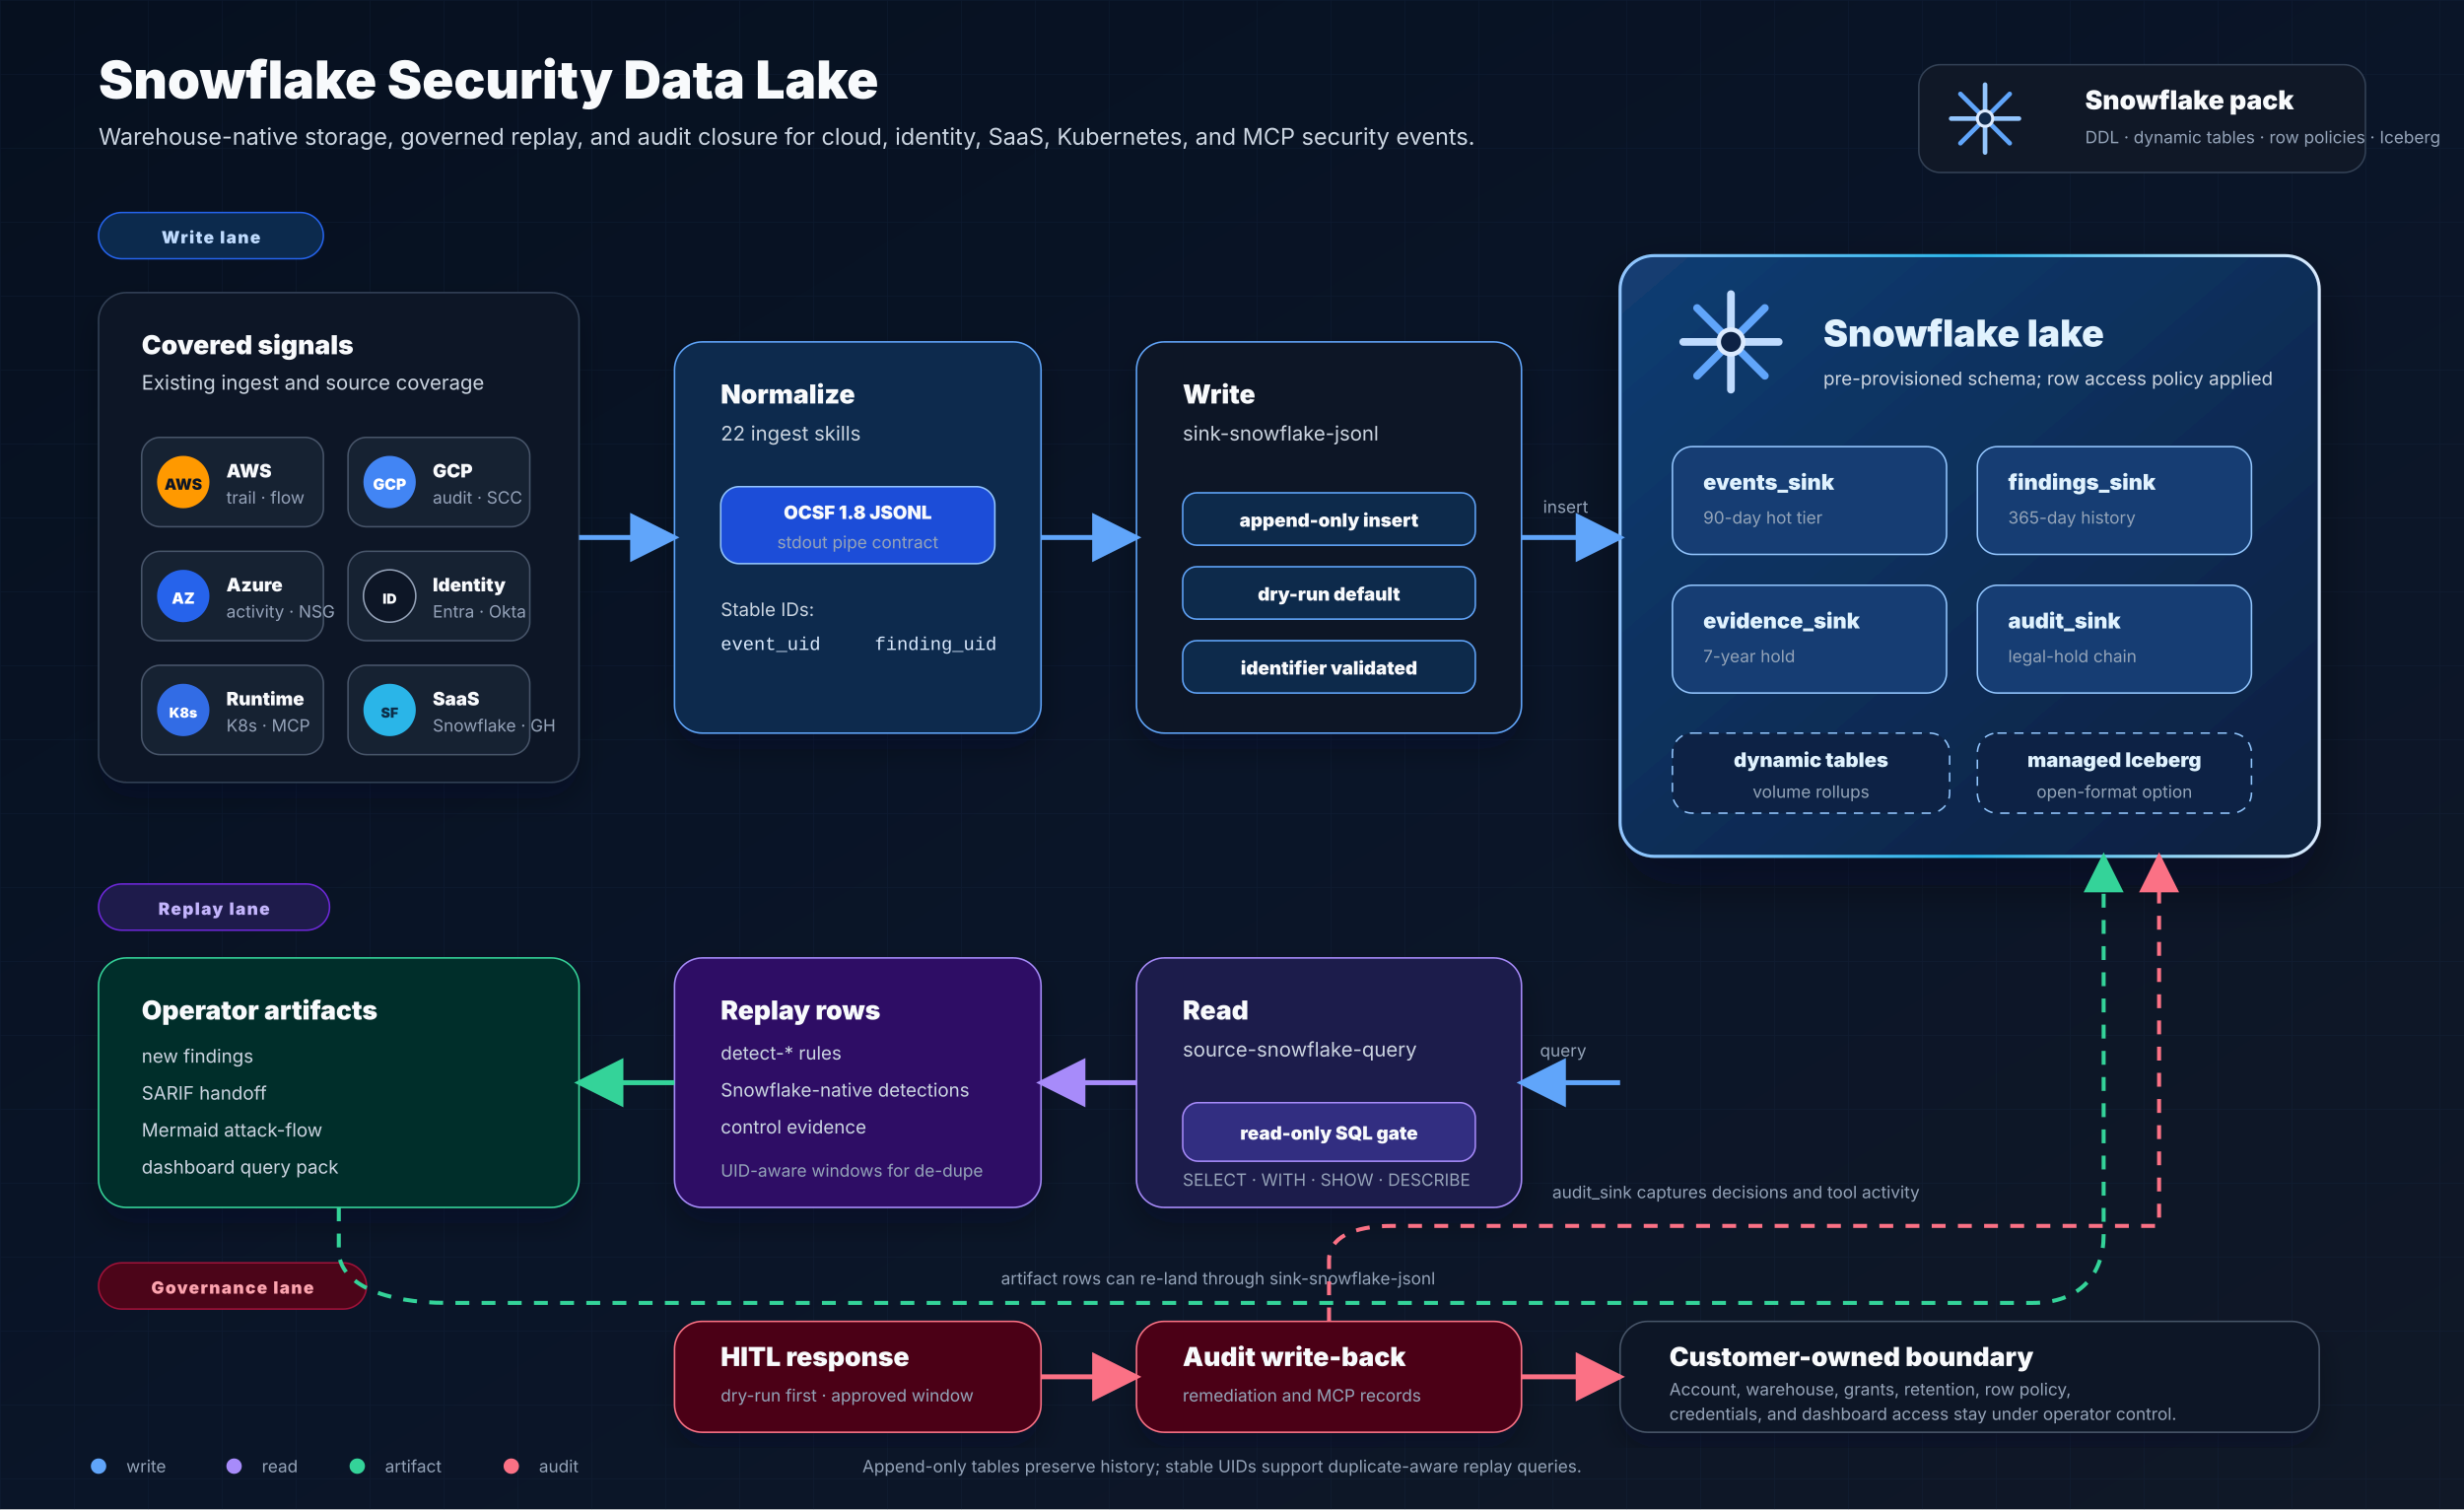
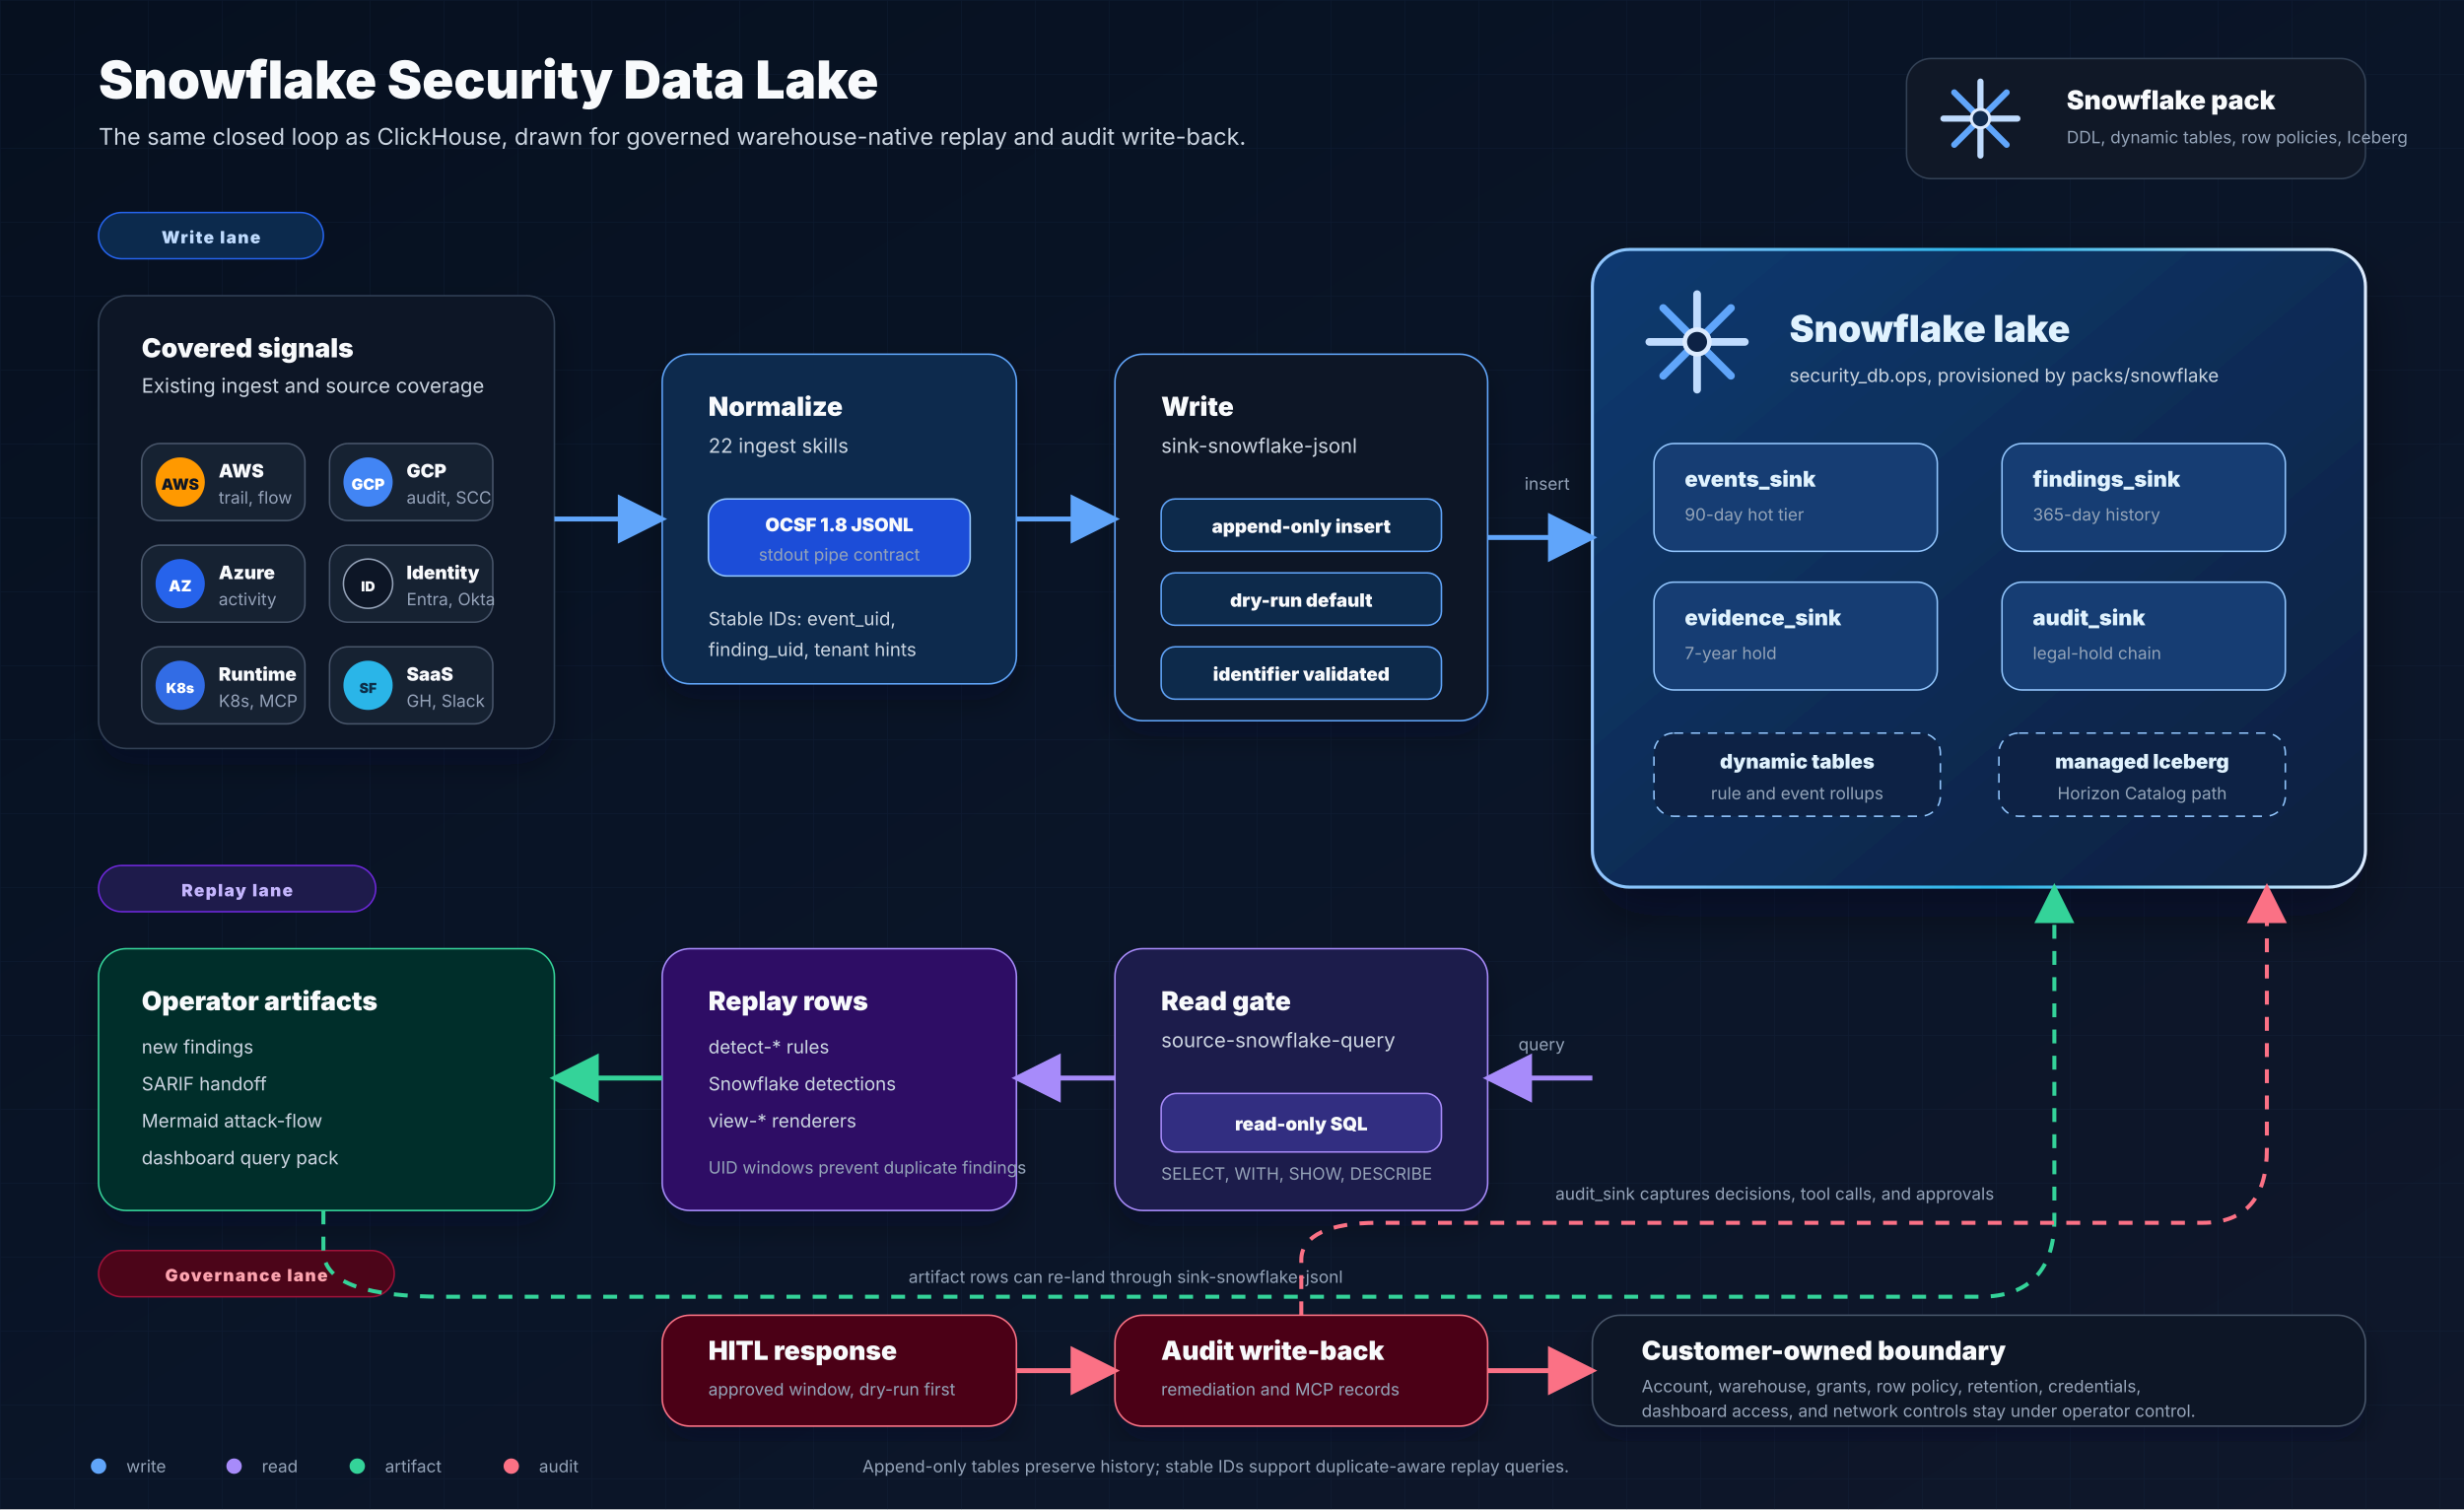
<svg xmlns="http://www.w3.org/2000/svg" width="1600" height="980" viewBox="0 0 1600 980" role="img" aria-labelledby="title desc">
  <defs>
    <linearGradient id="bg" x1="0" y1="0" x2="1" y2="1">
      <stop offset="0" stop-color="#06101f" />
      <stop offset="0.52" stop-color="#0a1528" />
-       <stop offset="1" stop-color="#101827" />
+       <stop offset="1" stop-color="#0f172a" />
    </linearGradient>
-     <linearGradient id="snowFill" x1="0" y1="0" x2="1" y2="1">
-       <stop offset="0" stop-color="#123d73" />
+     <linearGradient id="lakeFill" x1="0" y1="0" x2="1" y2="1">
+       <stop offset="0" stop-color="#0d3a70" />
      <stop offset="1" stop-color="#081f3e" />
    </linearGradient>
-     <linearGradient id="snowStroke" x1="0" y1="0" x2="1" y2="0">
+     <linearGradient id="lakeStroke" x1="0" y1="0" x2="1" y2="0">
      <stop offset="0" stop-color="#93c5fd" />
-       <stop offset="0.5" stop-color="#29b5e8" />
+       <stop offset="0.52" stop-color="#29b5e8" />
      <stop offset="1" stop-color="#dbeafe" />
    </linearGradient>
    <pattern id="grid" width="48" height="48" patternUnits="userSpaceOnUse">
      <path d="M48 0H0V48" fill="none" stroke="#20314f" stroke-opacity="0.24" stroke-width="1" />
    </pattern>
    <filter id="shadow" x="-20%" y="-20%" width="140%" height="140%">
      <feDropShadow dx="0" dy="18" stdDeviation="18" flood-color="#020617" flood-opacity="0.42" />
    </filter>
    <filter id="softShadow" x="-14%" y="-14%" width="128%" height="128%">
      <feDropShadow dx="0" dy="10" stdDeviation="10" flood-color="#020617" flood-opacity="0.28" />
    </filter>
    <marker id="arrowBlue" viewBox="0 0 10 10" refX="9" refY="5" markerWidth="10" markerHeight="10" orient="auto">
      <path d="M0 0L10 5L0 10Z" fill="#60a5fa" />
    </marker>
    <marker id="arrowViolet" viewBox="0 0 10 10" refX="9" refY="5" markerWidth="10" markerHeight="10" orient="auto">
      <path d="M0 0L10 5L0 10Z" fill="#a78bfa" />
    </marker>
    <marker id="arrowGreen" viewBox="0 0 10 10" refX="9" refY="5" markerWidth="10" markerHeight="10" orient="auto">
      <path d="M0 0L10 5L0 10Z" fill="#34d399" />
    </marker>
    <marker id="arrowRose" viewBox="0 0 10 10" refX="9" refY="5" markerWidth="10" markerHeight="10" orient="auto">
      <path d="M0 0L10 5L0 10Z" fill="#fb7185" />
    </marker>
-     <style>.font{font-family:Inter,ui-sans-serif,system-ui,-apple-system,BlinkMacSystemFont,"Segoe UI",Arial,sans-serif}.h1{font-size:34px;font-weight:850;fill:#f8fafc}.sub{font-size:15px;fill:#cbd5e1}.eyebrow{font-size:11px;font-weight:850;letter-spacing:.08em;text-transform:uppercase}.cardTitle{font-size:17px;font-weight:850;fill:#f8fafc}.cardSub{font-size:13px;fill:#cbd5e1}.body{font-size:12px;fill:#cbd5e1}.tiny{font-size:11px;fill:#94a3b8}.badge{font-size:12px;font-weight:850;fill:#f8fafc}.mono{font-family:ui-monospace,SFMono-Regular,Menlo,Monaco,Consolas,"Liberation Mono",monospace}</style>
+     <style>
+       .font{font-family:Inter,ui-sans-serif,system-ui,-apple-system,BlinkMacSystemFont,"Segoe UI",Arial,sans-serif}
+       .h1{font-size:34px;font-weight:850;fill:#f8fafc}
+       .sub{font-size:15px;fill:#cbd5e1}
+       .eyebrow{font-size:11px;font-weight:850;letter-spacing:.08em;text-transform:uppercase}
+       .cardTitle{font-size:17px;font-weight:850;fill:#f8fafc}
+       .cardSub{font-size:13px;fill:#cbd5e1}
+       .body{font-size:12px;fill:#cbd5e1}
+       .tiny{font-size:11px;fill:#94a3b8}
+       .badge{font-size:12px;font-weight:850;fill:#f8fafc}
+       .mono{font-family:ui-monospace,SFMono-Regular,Menlo,Monaco,Consolas,"Liberation Mono",monospace}
+     </style>
  </defs>
  <rect width="1600" height="980" fill="url(#bg)" />
  <rect width="1600" height="980" fill="url(#grid)" />
  <g class="font">
    <text x="64" y="64" class="h1">Snowflake Security Data Lake</text>
-     <text x="64" y="94" class="sub">Warehouse-native storage, governed replay, and audit closure for cloud, identity, SaaS, Kubernetes, and MCP security events.</text>
-     <g transform="translate(1246,42)">
-       <rect x="0" y="0" width="290" height="70" rx="14" fill="#101827" stroke="#334155" />
-       <g transform="translate(43,35)">
-         <line x1="-22" y1="0" x2="22" y2="0" stroke="#93c5fd" stroke-width="3" stroke-linecap="round" />
-         <line x1="0" y1="-22" x2="0" y2="22" stroke="#93c5fd" stroke-width="3" stroke-linecap="round" />
-         <line x1="-16" y1="-16" x2="16" y2="16" stroke="#60a5fa" stroke-width="3" stroke-linecap="round" />
-         <line x1="16" y1="-16" x2="-16" y2="16" stroke="#60a5fa" stroke-width="3" stroke-linecap="round" />
-         <circle cx="0" cy="0" r="5" fill="#102a4c" stroke="#dbeafe" stroke-width="2" />
-       </g>
-       <text x="108" y="29" class="cardTitle">Snowflake pack</text>
-       <text x="108" y="51" class="tiny">DDL · dynamic tables · row policies · Iceberg</text>
+     <text x="64" y="94" class="sub">The same closed loop as ClickHouse, drawn for governed warehouse-native replay and audit write-back.</text>
+     <g transform="translate(1238,38)">
+       <rect x="0" y="0" width="298" height="78" rx="16" fill="#101827" stroke="#334155" />
+       <g transform="translate(48,39)">
+         <line x1="-24" y1="0" x2="24" y2="0" stroke="#bfdbfe" stroke-width="4" stroke-linecap="round" />
+         <line x1="0" y1="-24" x2="0" y2="24" stroke="#bfdbfe" stroke-width="4" stroke-linecap="round" />
+         <line x1="-17" y1="-17" x2="17" y2="17" stroke="#60a5fa" stroke-width="4" stroke-linecap="round" />
+         <line x1="17" y1="-17" x2="-17" y2="17" stroke="#60a5fa" stroke-width="4" stroke-linecap="round" />
+         <circle cx="0" cy="0" r="6" fill="#102a4c" stroke="#dbeafe" stroke-width="2" />
+       </g>
+       <text x="104" y="33" class="cardTitle">Snowflake pack</text>
+       <text x="104" y="55" class="tiny">DDL, dynamic tables, row policies, Iceberg</text>
    </g>
    <g transform="translate(64,138)">
      <rect x="0" y="0" width="146" height="30" rx="15" fill="#0c2a4d" stroke="#2563eb" />
      <text x="73" y="20" text-anchor="middle" class="eyebrow" fill="#bfdbfe">Write lane</text>
    </g>
-     <g transform="translate(64,574)">
-       <rect x="0" y="0" width="150" height="30" rx="15" fill="#1e1b4b" stroke="#6d28d9" />
-       <text x="75" y="20" text-anchor="middle" class="eyebrow" fill="#c4b5fd">Replay lane</text>
-     </g>
-     <g transform="translate(64,820)">
-       <rect x="0" y="0" width="174" height="30" rx="15" fill="#4c0519" stroke="#9f1239" />
-       <text x="87" y="20" text-anchor="middle" class="eyebrow" fill="#fda4af">Governance lane</text>
-     </g>
-     <g filter="url(#softShadow)">
-       <rect x="64" y="190" width="312" height="318" rx="18" fill="#101827" stroke="#334155" />
-       <text x="92" y="230" class="cardTitle">Covered signals</text>
-       <text x="92" y="253" class="cardSub">Existing ingest and source coverage</text>
-       <g transform="translate(92,284)">
-         <g>
-           <rect x="0" y="0" width="118" height="58" rx="12" fill="#172033" stroke="#475569" />
-           <circle cx="27" cy="29" r="17" fill="#ff9900" />
-           <text x="27" y="34" text-anchor="middle" font-size="10" font-weight="900" fill="#111827">AWS</text>
-           <text x="55" y="26" class="badge">AWS</text>
-           <text x="55" y="43" class="tiny">trail · flow</text>
-         </g>
-         <g transform="translate(134,0)">
-           <rect x="0" y="0" width="118" height="58" rx="12" fill="#172033" stroke="#475569" />
-           <circle cx="27" cy="29" r="17" fill="#4285f4" />
-           <text x="27" y="34" text-anchor="middle" font-size="10" font-weight="900" fill="#fff">GCP</text>
-           <text x="55" y="26" class="badge">GCP</text>
-           <text x="55" y="43" class="tiny">audit · SCC</text>
-         </g>
-         <g transform="translate(0,74)">
-           <rect x="0" y="0" width="118" height="58" rx="12" fill="#172033" stroke="#475569" />
-           <circle cx="27" cy="29" r="17" fill="#2563eb" />
-           <text x="27" y="34" text-anchor="middle" font-size="10" font-weight="900" fill="#fff">AZ</text>
-           <text x="55" y="26" class="badge">Azure</text>
-           <text x="55" y="43" class="tiny">activity · NSG</text>
-         </g>
-         <g transform="translate(134,74)">
-           <rect x="0" y="0" width="118" height="58" rx="12" fill="#172033" stroke="#475569" />
-           <circle cx="27" cy="29" r="17" fill="#111827" stroke="#94a3b8" />
-           <text x="27" y="34" text-anchor="middle" font-size="9" font-weight="900" fill="#f8fafc">ID</text>
-           <text x="55" y="26" class="badge">Identity</text>
-           <text x="55" y="43" class="tiny">Entra · Okta</text>
-         </g>
-         <g transform="translate(0,148)">
-           <rect x="0" y="0" width="118" height="58" rx="12" fill="#172033" stroke="#475569" />
-           <circle cx="27" cy="29" r="17" fill="#326ce5" />
-           <text x="27" y="34" text-anchor="middle" font-size="9" font-weight="900" fill="#fff">K8s</text>
-           <text x="55" y="26" class="badge">Runtime</text>
-           <text x="55" y="43" class="tiny">K8s · MCP</text>
-         </g>
-         <g transform="translate(134,148)">
-           <rect x="0" y="0" width="118" height="58" rx="12" fill="#172033" stroke="#475569" />
-           <circle cx="27" cy="29" r="17" fill="#29b5e8" />
-           <text x="27" y="34" text-anchor="middle" font-size="9" font-weight="900" fill="#082f49">SF</text>
-           <text x="55" y="26" class="badge">SaaS</text>
-           <text x="55" y="43" class="tiny">Snowflake · GH</text>
-         </g>
-       </g>
-     </g>
-     <g filter="url(#softShadow)">
-       <rect x="438" y="222" width="238" height="254" rx="18" fill="#0c2a4d" stroke="#60a5fa" />
-       <text x="468" y="262" class="cardTitle">Normalize</text>
-       <text x="468" y="286" class="cardSub">22 ingest skills</text>
-       <rect x="468" y="316" width="178" height="50" rx="12" fill="#1d4ed8" stroke="#93c5fd" />
-       <text x="557" y="337" text-anchor="middle" class="badge">OCSF 1.8 JSONL</text>
-       <text x="557" y="356" text-anchor="middle" class="tiny" fill="#dbeafe">stdout pipe contract</text>
-       <text x="468" y="400" class="body">Stable IDs:</text>
-       <text x="468" y="422" class="mono" font-size="12" fill="#dbeafe">event_uid</text>
-       <text x="568" y="422" class="mono" font-size="12" fill="#dbeafe">finding_uid</text>
-     </g>
-     <g filter="url(#softShadow)">
-       <rect x="738" y="222" width="250" height="254" rx="18" fill="#111827" stroke="#60a5fa" />
-       <text x="768" y="262" class="cardTitle">Write</text>
-       <text x="768" y="286" class="cardSub">sink-snowflake-jsonl</text>
-       <g transform="translate(768,320)">
-         <rect x="0" y="0" width="190" height="34" rx="9" fill="#102a4c" stroke="#60a5fa" />
-         <text x="95" y="22" text-anchor="middle" class="badge">append-only insert</text>
-         <rect x="0" y="48" width="190" height="34" rx="9" fill="#102a4c" stroke="#60a5fa" />
-         <text x="95" y="70" text-anchor="middle" class="badge">dry-run default</text>
-         <rect x="0" y="96" width="190" height="34" rx="9" fill="#102a4c" stroke="#60a5fa" />
-         <text x="95" y="118" text-anchor="middle" class="badge">identifier validated</text>
-       </g>
+     <g transform="translate(64,562)">
+       <rect x="0" y="0" width="180" height="30" rx="15" fill="#1e1b4b" stroke="#6d28d9" />
+       <text x="90" y="20" text-anchor="middle" class="eyebrow" fill="#c4b5fd">Replay lane</text>
+     </g>
+     <g transform="translate(64,812)">
+       <rect x="0" y="0" width="192" height="30" rx="15" fill="#4c0519" stroke="#9f1239" />
+       <text x="96" y="20" text-anchor="middle" class="eyebrow" fill="#fda4af">Governance lane</text>
+     </g>
+     <g filter="url(#softShadow)">
+       <rect x="64" y="192" width="296" height="294" rx="18" fill="#101827" stroke="#334155" />
+       <text x="92" y="232" class="cardTitle">Covered signals</text>
+       <text x="92" y="255" class="cardSub">Existing ingest and source coverage</text>
+       <g transform="translate(92,288)">
+         <rect x="0" y="0" width="106" height="50" rx="12" fill="#172033" stroke="#475569" />
+         <circle cx="25" cy="25" r="16" fill="#ff9900" />
+         <text x="25" y="30" text-anchor="middle" font-size="10" font-weight="900" fill="#111827">AWS</text>
+         <text x="50" y="22" class="badge">AWS</text>
+         <text x="50" y="39" class="tiny">trail, flow</text>
+         <g transform="translate(122,0)">
+           <rect x="0" y="0" width="106" height="50" rx="12" fill="#172033" stroke="#475569" />
+           <circle cx="25" cy="25" r="16" fill="#4285f4" />
+           <text x="25" y="30" text-anchor="middle" font-size="10" font-weight="900" fill="#fff">GCP</text>
+           <text x="50" y="22" class="badge">GCP</text>
+           <text x="50" y="39" class="tiny">audit, SCC</text>
+         </g>
+         <g transform="translate(0,66)">
+           <rect x="0" y="0" width="106" height="50" rx="12" fill="#172033" stroke="#475569" />
+           <circle cx="25" cy="25" r="16" fill="#2563eb" />
+           <text x="25" y="30" text-anchor="middle" font-size="10" font-weight="900" fill="#fff">AZ</text>
+           <text x="50" y="22" class="badge">Azure</text>
+           <text x="50" y="39" class="tiny">activity</text>
+         </g>
+         <g transform="translate(122,66)">
+           <rect x="0" y="0" width="106" height="50" rx="12" fill="#172033" stroke="#475569" />
+           <circle cx="25" cy="25" r="16" fill="#111827" stroke="#94a3b8" />
+           <text x="25" y="30" text-anchor="middle" font-size="9" font-weight="900" fill="#f8fafc">ID</text>
+           <text x="50" y="22" class="badge">Identity</text>
+           <text x="50" y="39" class="tiny">Entra, Okta</text>
+         </g>
+         <g transform="translate(0,132)">
+           <rect x="0" y="0" width="106" height="50" rx="12" fill="#172033" stroke="#475569" />
+           <circle cx="25" cy="25" r="16" fill="#326ce5" />
+           <text x="25" y="30" text-anchor="middle" font-size="9" font-weight="900" fill="#fff">K8s</text>
+           <text x="50" y="22" class="badge">Runtime</text>
+           <text x="50" y="39" class="tiny">K8s, MCP</text>
+         </g>
+         <g transform="translate(122,132)">
+           <rect x="0" y="0" width="106" height="50" rx="12" fill="#172033" stroke="#475569" />
+           <circle cx="25" cy="25" r="16" fill="#29b5e8" />
+           <text x="25" y="30" text-anchor="middle" font-size="9" font-weight="900" fill="#082f49">SF</text>
+           <text x="50" y="22" class="badge">SaaS</text>
+           <text x="50" y="39" class="tiny">GH, Slack</text>
+         </g>
+       </g>
+     </g>
+     <g filter="url(#softShadow)">
+       <rect x="430" y="230" width="230" height="214" rx="18" fill="#0c2a4d" stroke="#60a5fa" />
+       <text x="460" y="270" class="cardTitle">Normalize</text>
+       <text x="460" y="294" class="cardSub">22 ingest skills</text>
+       <rect x="460" y="324" width="170" height="50" rx="12" fill="#1d4ed8" stroke="#93c5fd" />
+       <text x="545" y="345" text-anchor="middle" class="badge">OCSF 1.8 JSONL</text>
+       <text x="545" y="364" text-anchor="middle" class="tiny" fill="#dbeafe">stdout pipe contract</text>
+       <text x="460" y="406" class="body">Stable IDs: event_uid,</text>
+       <text x="460" y="426" class="body">finding_uid, tenant hints</text>
+     </g>
+     <g filter="url(#softShadow)">
+       <rect x="724" y="230" width="242" height="238" rx="18" fill="#111827" stroke="#60a5fa" />
+       <text x="754" y="270" class="cardTitle">Write</text>
+       <text x="754" y="294" class="cardSub">sink-snowflake-jsonl</text>
+       <rect x="754" y="324" width="182" height="34" rx="9" fill="#102a4c" stroke="#60a5fa" />
+       <text x="845" y="346" text-anchor="middle" class="badge">append-only insert</text>
+       <rect x="754" y="372" width="182" height="34" rx="9" fill="#102a4c" stroke="#60a5fa" />
+       <text x="845" y="394" text-anchor="middle" class="badge">dry-run default</text>
+       <rect x="754" y="420" width="182" height="34" rx="9" fill="#102a4c" stroke="#60a5fa" />
+       <text x="845" y="442" text-anchor="middle" class="badge">identifier validated</text>
    </g>
    <g filter="url(#shadow)">
-       <rect x="1052" y="166" width="454" height="390" rx="22" fill="url(#snowFill)" stroke="url(#snowStroke)" stroke-width="2" />
-       <g transform="translate(1124,222)">
+       <rect x="1034" y="162" width="502" height="414" rx="24" fill="url(#lakeFill)" stroke="url(#lakeStroke)" stroke-width="2" />
+       <g transform="translate(1102,222)">
        <line x1="-31" y1="0" x2="31" y2="0" stroke="#bfdbfe" stroke-width="5" stroke-linecap="round" />
        <line x1="0" y1="-31" x2="0" y2="31" stroke="#bfdbfe" stroke-width="5" stroke-linecap="round" />
        <line x1="-22" y1="-22" x2="22" y2="22" stroke="#60a5fa" stroke-width="5" stroke-linecap="round" />
        <line x1="22" y1="-22" x2="-22" y2="22" stroke="#60a5fa" stroke-width="5" stroke-linecap="round" />
        <circle cx="0" cy="0" r="8" fill="#0b2445" stroke="#dbeafe" stroke-width="3" />
      </g>
-       <text x="1184" y="225" font-size="24" font-weight="850" fill="#e0f2fe">Snowflake lake</text>
-       <text x="1184" y="250" class="body" fill="#dbeafe">pre-provisioned schema; row access policy applied</text>
-       <g transform="translate(1086,290)">
-         <rect x="0" y="0" width="178" height="70" rx="13" fill="#123d73" stroke="#93c5fd" />
+       <text x="1162" y="222" font-size="24" font-weight="850" fill="#e0f2fe">Snowflake lake</text>
+       <text x="1162" y="248" class="body" fill="#dbeafe">security_db.ops, provisioned by packs/snowflake</text>
+       <g transform="translate(1074,288)">
+         <rect x="0" y="0" width="184" height="70" rx="13" fill="#123d73" stroke="#93c5fd" />
        <text x="20" y="28" font-size="14" font-weight="850" fill="#e0f2fe">events_sink</text>
        <text x="20" y="50" class="tiny" fill="#bfdbfe">90-day hot tier</text>
      </g>
-       <g transform="translate(1284,290)">
-         <rect x="0" y="0" width="178" height="70" rx="13" fill="#123d73" stroke="#93c5fd" />
+       <g transform="translate(1300,288)">
+         <rect x="0" y="0" width="184" height="70" rx="13" fill="#123d73" stroke="#93c5fd" />
        <text x="20" y="28" font-size="14" font-weight="850" fill="#e0f2fe">findings_sink</text>
        <text x="20" y="50" class="tiny" fill="#bfdbfe">365-day history</text>
      </g>
-       <g transform="translate(1086,380)">
-         <rect x="0" y="0" width="178" height="70" rx="13" fill="#123d73" stroke="#93c5fd" />
+       <g transform="translate(1074,378)">
+         <rect x="0" y="0" width="184" height="70" rx="13" fill="#123d73" stroke="#93c5fd" />
        <text x="20" y="28" font-size="14" font-weight="850" fill="#e0f2fe">evidence_sink</text>
        <text x="20" y="50" class="tiny" fill="#bfdbfe">7-year hold</text>
      </g>
-       <g transform="translate(1284,380)">
-         <rect x="0" y="0" width="178" height="70" rx="13" fill="#123d73" stroke="#93c5fd" />
+       <g transform="translate(1300,378)">
+         <rect x="0" y="0" width="184" height="70" rx="13" fill="#123d73" stroke="#93c5fd" />
        <text x="20" y="28" font-size="14" font-weight="850" fill="#e0f2fe">audit_sink</text>
        <text x="20" y="50" class="tiny" fill="#bfdbfe">legal-hold chain</text>
      </g>
-       <rect x="1086" y="476" width="180" height="52" rx="13" fill="#0b2445" stroke="#93c5fd" stroke-dasharray="6 5" />
-       <text x="1176" y="498" text-anchor="middle" font-size="13" font-weight="850" fill="#e0f2fe">dynamic tables</text>
-       <text x="1176" y="518" text-anchor="middle" class="tiny" fill="#bfdbfe">volume rollups</text>
-       <rect x="1284" y="476" width="178" height="52" rx="13" fill="#0b2445" stroke="#93c5fd" stroke-dasharray="6 5" />
-       <text x="1373" y="498" text-anchor="middle" font-size="13" font-weight="850" fill="#e0f2fe">managed Iceberg</text>
-       <text x="1373" y="518" text-anchor="middle" class="tiny" fill="#bfdbfe">open-format option</text>
-     </g>
-     <g filter="url(#softShadow)">
-       <rect x="738" y="622" width="250" height="162" rx="18" fill="#1e1b4b" stroke="#a78bfa" />
-       <text x="768" y="662" class="cardTitle">Read</text>
-       <text x="768" y="686" class="cardSub">source-snowflake-query</text>
-       <rect x="768" y="716" width="190" height="38" rx="10" fill="#312e81" stroke="#a78bfa" />
-       <text x="863" y="740" text-anchor="middle" class="badge">read-only SQL gate</text>
-       <text x="768" y="770" class="tiny" fill="#c4b5fd">SELECT · WITH · SHOW · DESCRIBE</text>
-     </g>
-     <g filter="url(#softShadow)">
-       <rect x="438" y="622" width="238" height="162" rx="18" fill="#2e1065" stroke="#a78bfa" />
-       <text x="468" y="662" class="cardTitle">Replay rows</text>
-       <text x="468" y="688" class="body">detect-* rules</text>
-       <text x="468" y="712" class="body">Snowflake-native detections</text>
-       <text x="468" y="736" class="body">control evidence</text>
-       <text x="468" y="764" class="tiny" fill="#c4b5fd">UID-aware windows for de-dupe</text>
-     </g>
-     <g filter="url(#softShadow)">
-       <rect x="64" y="622" width="312" height="162" rx="18" fill="#052e2b" stroke="#34d399" />
-       <text x="92" y="662" class="cardTitle">Operator artifacts</text>
-       <text x="92" y="690" class="body">new findings</text>
-       <text x="92" y="714" class="body">SARIF handoff</text>
-       <text x="92" y="738" class="body">Mermaid attack-flow</text>
-       <text x="92" y="762" class="body">dashboard query pack</text>
-     </g>
-     <g filter="url(#softShadow)">
-       <rect x="438" y="858" width="238" height="72" rx="18" fill="#4c0519" stroke="#fb7185" />
-       <text x="468" y="887" class="cardTitle">HITL response</text>
-       <text x="468" y="910" class="tiny" fill="#fecdd3">dry-run first · approved window</text>
-     </g>
-     <g filter="url(#softShadow)">
-       <rect x="738" y="858" width="250" height="72" rx="18" fill="#4c0519" stroke="#fb7185" />
-       <text x="768" y="887" class="cardTitle">Audit write-back</text>
-       <text x="768" y="910" class="tiny" fill="#fecdd3">remediation and MCP records</text>
-     </g>
-     <g filter="url(#softShadow)">
-       <rect x="1052" y="858" width="454" height="72" rx="18" fill="#111827" stroke="#475569" />
-       <text x="1084" y="887" class="cardTitle">Customer-owned boundary</text>
-       <text x="1084" y="906" class="tiny">Account, warehouse, grants, retention, row policy,</text>
-       <text x="1084" y="922" class="tiny">credentials, and dashboard access stay under operator control.</text>
-     </g>
-     <path d="M376 349H438" stroke="#60a5fa" stroke-width="3.2" marker-end="url(#arrowBlue)" fill="none" />
-     <path d="M676 349H738" stroke="#60a5fa" stroke-width="3.2" marker-end="url(#arrowBlue)" fill="none" />
-     <path d="M988 349H1052" stroke="#60a5fa" stroke-width="3.2" marker-end="url(#arrowBlue)" fill="none" />
-     <text x="1002" y="333" class="tiny" fill="#bfdbfe">insert</text>
-     <path d="M1052 703H988" stroke="#60a5fa" stroke-width="3.2" marker-end="url(#arrowBlue)" fill="none" />
-     <text x="1000" y="686" class="tiny" fill="#bfdbfe">query</text>
-     <path d="M738 703H676" stroke="#a78bfa" stroke-width="3.2" marker-end="url(#arrowViolet)" fill="none" />
-     <path d="M438 703H376" stroke="#34d399" stroke-width="3.2" marker-end="url(#arrowGreen)" fill="none" />
-     <path d="M220 784V812C220 834 250 846 290 846H1320C1350 846 1366 828 1366 802V556" stroke="#34d399" stroke-width="2.6" marker-end="url(#arrowGreen)" fill="none" stroke-dasharray="9 8" />
-     <text x="650" y="834" class="tiny" fill="#a7f3d0">artifact rows can re-land through sink-snowflake-jsonl</text>
-     <path d="M676 894H738" stroke="#fb7185" stroke-width="3.2" marker-end="url(#arrowRose)" fill="none" />
-     <path d="M988 894H1052" stroke="#fb7185" stroke-width="3.2" marker-end="url(#arrowRose)" fill="none" />
-     <path d="M863 858V818C863 804 878 796 904 796H1402V556" stroke="#fb7185" stroke-width="2.6" marker-end="url(#arrowRose)" fill="none" stroke-dasharray="9 8" />
-     <text x="1008" y="778" class="tiny" fill="#fda4af">audit_sink captures decisions and tool activity</text>
+       <g transform="translate(1074,476)">
+         <rect x="0" y="0" width="186" height="54" rx="13" fill="#0b2445" stroke="#93c5fd" stroke-dasharray="6 5" />
+         <text x="93" y="23" text-anchor="middle" font-size="13" font-weight="850" fill="#e0f2fe">dynamic tables</text>
+         <text x="93" y="43" text-anchor="middle" class="tiny" fill="#bfdbfe">rule and event rollups</text>
+       </g>
+       <g transform="translate(1298,476)">
+         <rect x="0" y="0" width="186" height="54" rx="13" fill="#0b2445" stroke="#93c5fd" stroke-dasharray="6 5" />
+         <text x="93" y="23" text-anchor="middle" font-size="13" font-weight="850" fill="#e0f2fe">managed Iceberg</text>
+         <text x="93" y="43" text-anchor="middle" class="tiny" fill="#bfdbfe">Horizon Catalog path</text>
+       </g>
+     </g>
+     <g filter="url(#softShadow)">
+       <rect x="724" y="616" width="242" height="170" rx="18" fill="#1e1b4b" stroke="#a78bfa" />
+       <text x="754" y="656" class="cardTitle">Read gate</text>
+       <text x="754" y="680" class="cardSub">source-snowflake-query</text>
+       <rect x="754" y="710" width="182" height="38" rx="10" fill="#312e81" stroke="#a78bfa" />
+       <text x="845" y="734" text-anchor="middle" class="badge">read-only SQL</text>
+       <text x="754" y="766" class="tiny" fill="#c4b5fd">SELECT, WITH, SHOW, DESCRIBE</text>
+     </g>
+     <g filter="url(#softShadow)">
+       <rect x="430" y="616" width="230" height="170" rx="18" fill="#2e1065" stroke="#a78bfa" />
+       <text x="460" y="656" class="cardTitle">Replay rows</text>
+       <text x="460" y="684" class="body">detect-* rules</text>
+       <text x="460" y="708" class="body">Snowflake detections</text>
+       <text x="460" y="732" class="body">view-* renderers</text>
+       <text x="460" y="762" class="tiny" fill="#c4b5fd">UID windows prevent duplicate findings</text>
+     </g>
+     <g filter="url(#softShadow)">
+       <rect x="64" y="616" width="296" height="170" rx="18" fill="#052e2b" stroke="#34d399" />
+       <text x="92" y="656" class="cardTitle">Operator artifacts</text>
+       <text x="92" y="684" class="body">new findings</text>
+       <text x="92" y="708" class="body">SARIF handoff</text>
+       <text x="92" y="732" class="body">Mermaid attack-flow</text>
+       <text x="92" y="756" class="body">dashboard query pack</text>
+     </g>
+     <g filter="url(#softShadow)">
+       <rect x="430" y="854" width="230" height="72" rx="18" fill="#4c0519" stroke="#fb7185" />
+       <text x="460" y="883" class="cardTitle">HITL response</text>
+       <text x="460" y="906" class="tiny" fill="#fecdd3">approved window, dry-run first</text>
+     </g>
+     <g filter="url(#softShadow)">
+       <rect x="724" y="854" width="242" height="72" rx="18" fill="#4c0519" stroke="#fb7185" />
+       <text x="754" y="883" class="cardTitle">Audit write-back</text>
+       <text x="754" y="906" class="tiny" fill="#fecdd3">remediation and MCP records</text>
+     </g>
+     <g filter="url(#softShadow)">
+       <rect x="1034" y="854" width="502" height="72" rx="18" fill="#111827" stroke="#475569" />
+       <text x="1066" y="883" class="cardTitle">Customer-owned boundary</text>
+       <text x="1066" y="904" class="tiny">Account, warehouse, grants, row policy, retention, credentials,</text>
+       <text x="1066" y="920" class="tiny">dashboard access, and network controls stay under operator control.</text>
+     </g>
+     <path d="M360 337H430" stroke="#60a5fa" stroke-width="3.2" marker-end="url(#arrowBlue)" fill="none" />
+     <path d="M660 337H724" stroke="#60a5fa" stroke-width="3.2" marker-end="url(#arrowBlue)" fill="none" />
+     <path d="M966 349H1034" stroke="#60a5fa" stroke-width="3.2" marker-end="url(#arrowBlue)" fill="none" />
+     <text x="990" y="318" class="tiny" fill="#bfdbfe">insert</text>
+     <path d="M1034 700H966" stroke="#a78bfa" stroke-width="3.2" marker-end="url(#arrowViolet)" fill="none" />
+     <text x="986" y="682" class="tiny" fill="#c4b5fd">query</text>
+     <path d="M724 700H660" stroke="#a78bfa" stroke-width="3.2" marker-end="url(#arrowViolet)" fill="none" />
+     <path d="M430 700H360" stroke="#34d399" stroke-width="3.2" marker-end="url(#arrowGreen)" fill="none" />
+     <path d="M210 786V812C210 834 240 842 288 842H1286C1318 842 1334 824 1334 792V576" stroke="#34d399" stroke-width="2.6" marker-end="url(#arrowGreen)" fill="none" stroke-dasharray="9 8" />
+     <text x="590" y="833" class="tiny" fill="#a7f3d0">artifact rows can re-land through sink-snowflake-jsonl</text>
+     <path d="M660 890H724" stroke="#fb7185" stroke-width="3.2" marker-end="url(#arrowRose)" fill="none" />
+     <path d="M966 890H1034" stroke="#fb7185" stroke-width="3.2" marker-end="url(#arrowRose)" fill="none" />
+     <path d="M845 854V818C845 802 864 794 894 794H1430C1458 794 1472 778 1472 746V576" stroke="#fb7185" stroke-width="2.6" marker-end="url(#arrowRose)" fill="none" stroke-dasharray="9 8" />
+     <text x="1010" y="779" class="tiny" fill="#fda4af">audit_sink captures decisions, tool calls, and approvals</text>
    <g transform="translate(64,952)">
      <circle cx="0" cy="0" r="5" fill="#60a5fa" />
      <text x="18" y="4" class="tiny">write</text>
      <circle cx="88" cy="0" r="5" fill="#a78bfa" />
      <text x="106" y="4" class="tiny">read</text>
      <circle cx="168" cy="0" r="5" fill="#34d399" />
      <text x="186" y="4" class="tiny">artifact</text>
      <circle cx="268" cy="0" r="5" fill="#fb7185" />
      <text x="286" y="4" class="tiny">audit</text>
    </g>
-     <text x="560" y="956" class="tiny" fill="#94a3b8">Append-only tables preserve history; stable UIDs support duplicate-aware replay queries.</text>
+     <text x="560" y="956" class="tiny" fill="#94a3b8">Append-only tables preserve history; stable IDs support duplicate-aware replay queries.</text>
  </g>
</svg>
